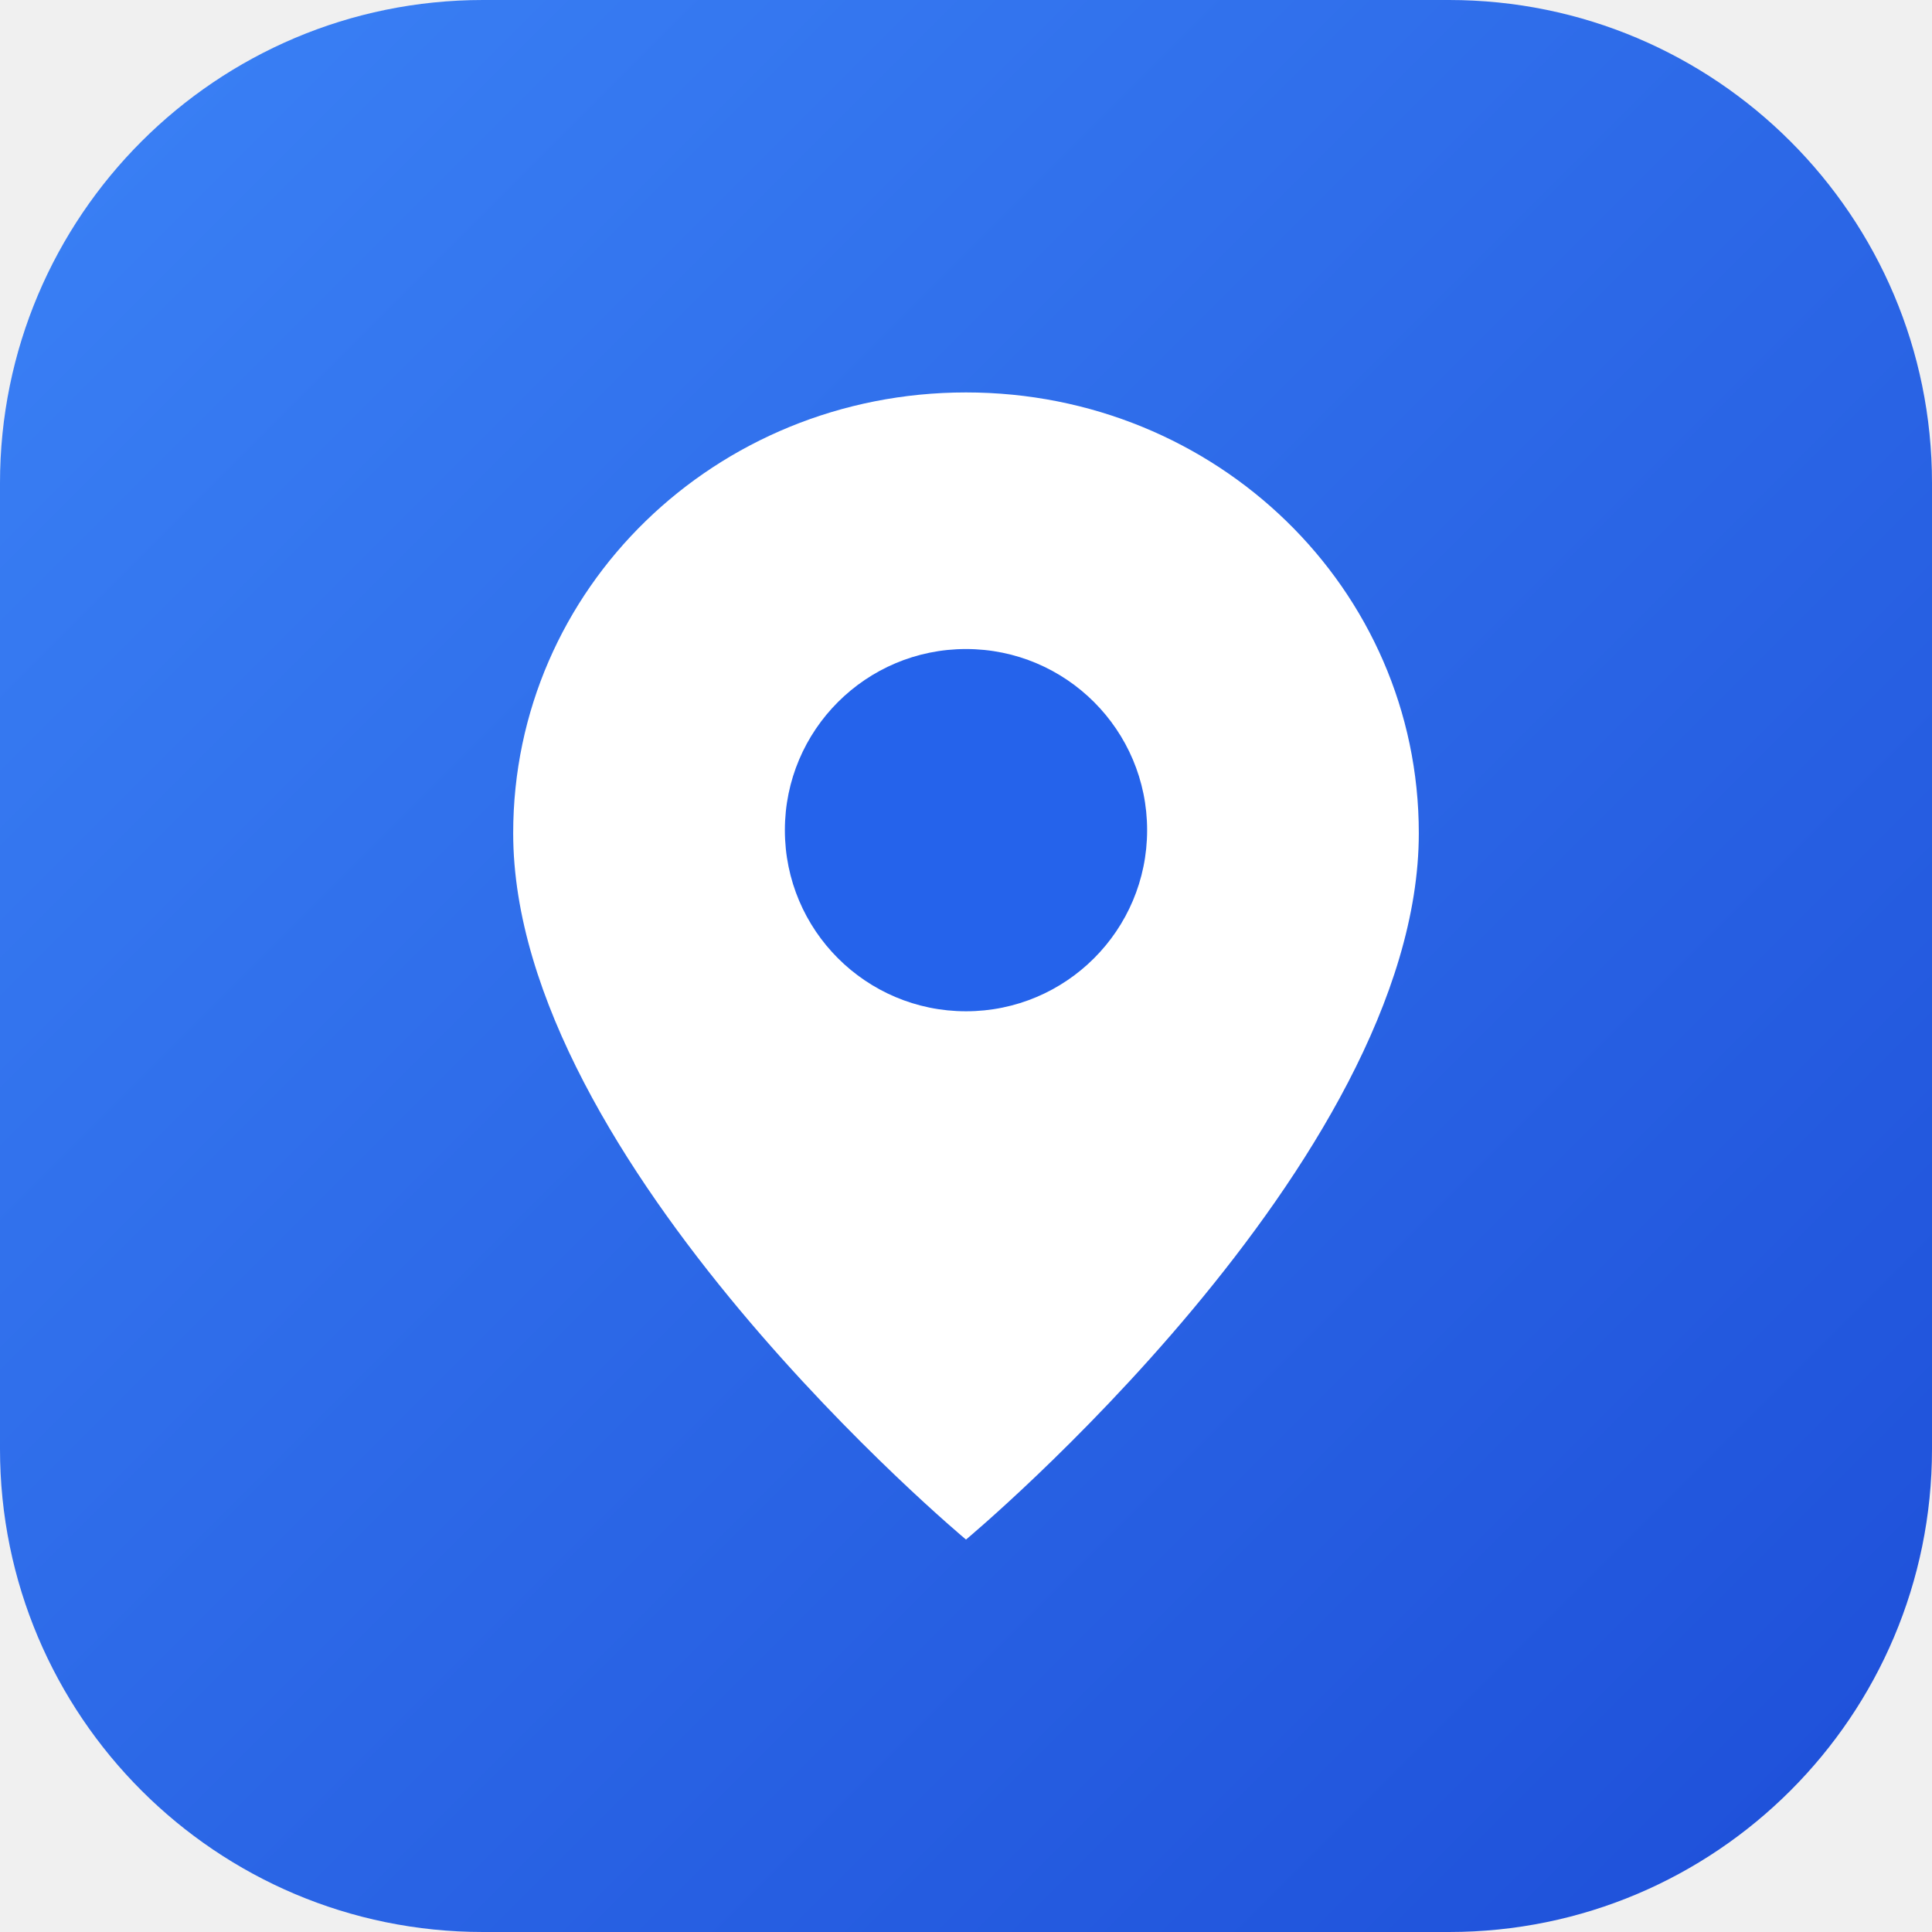
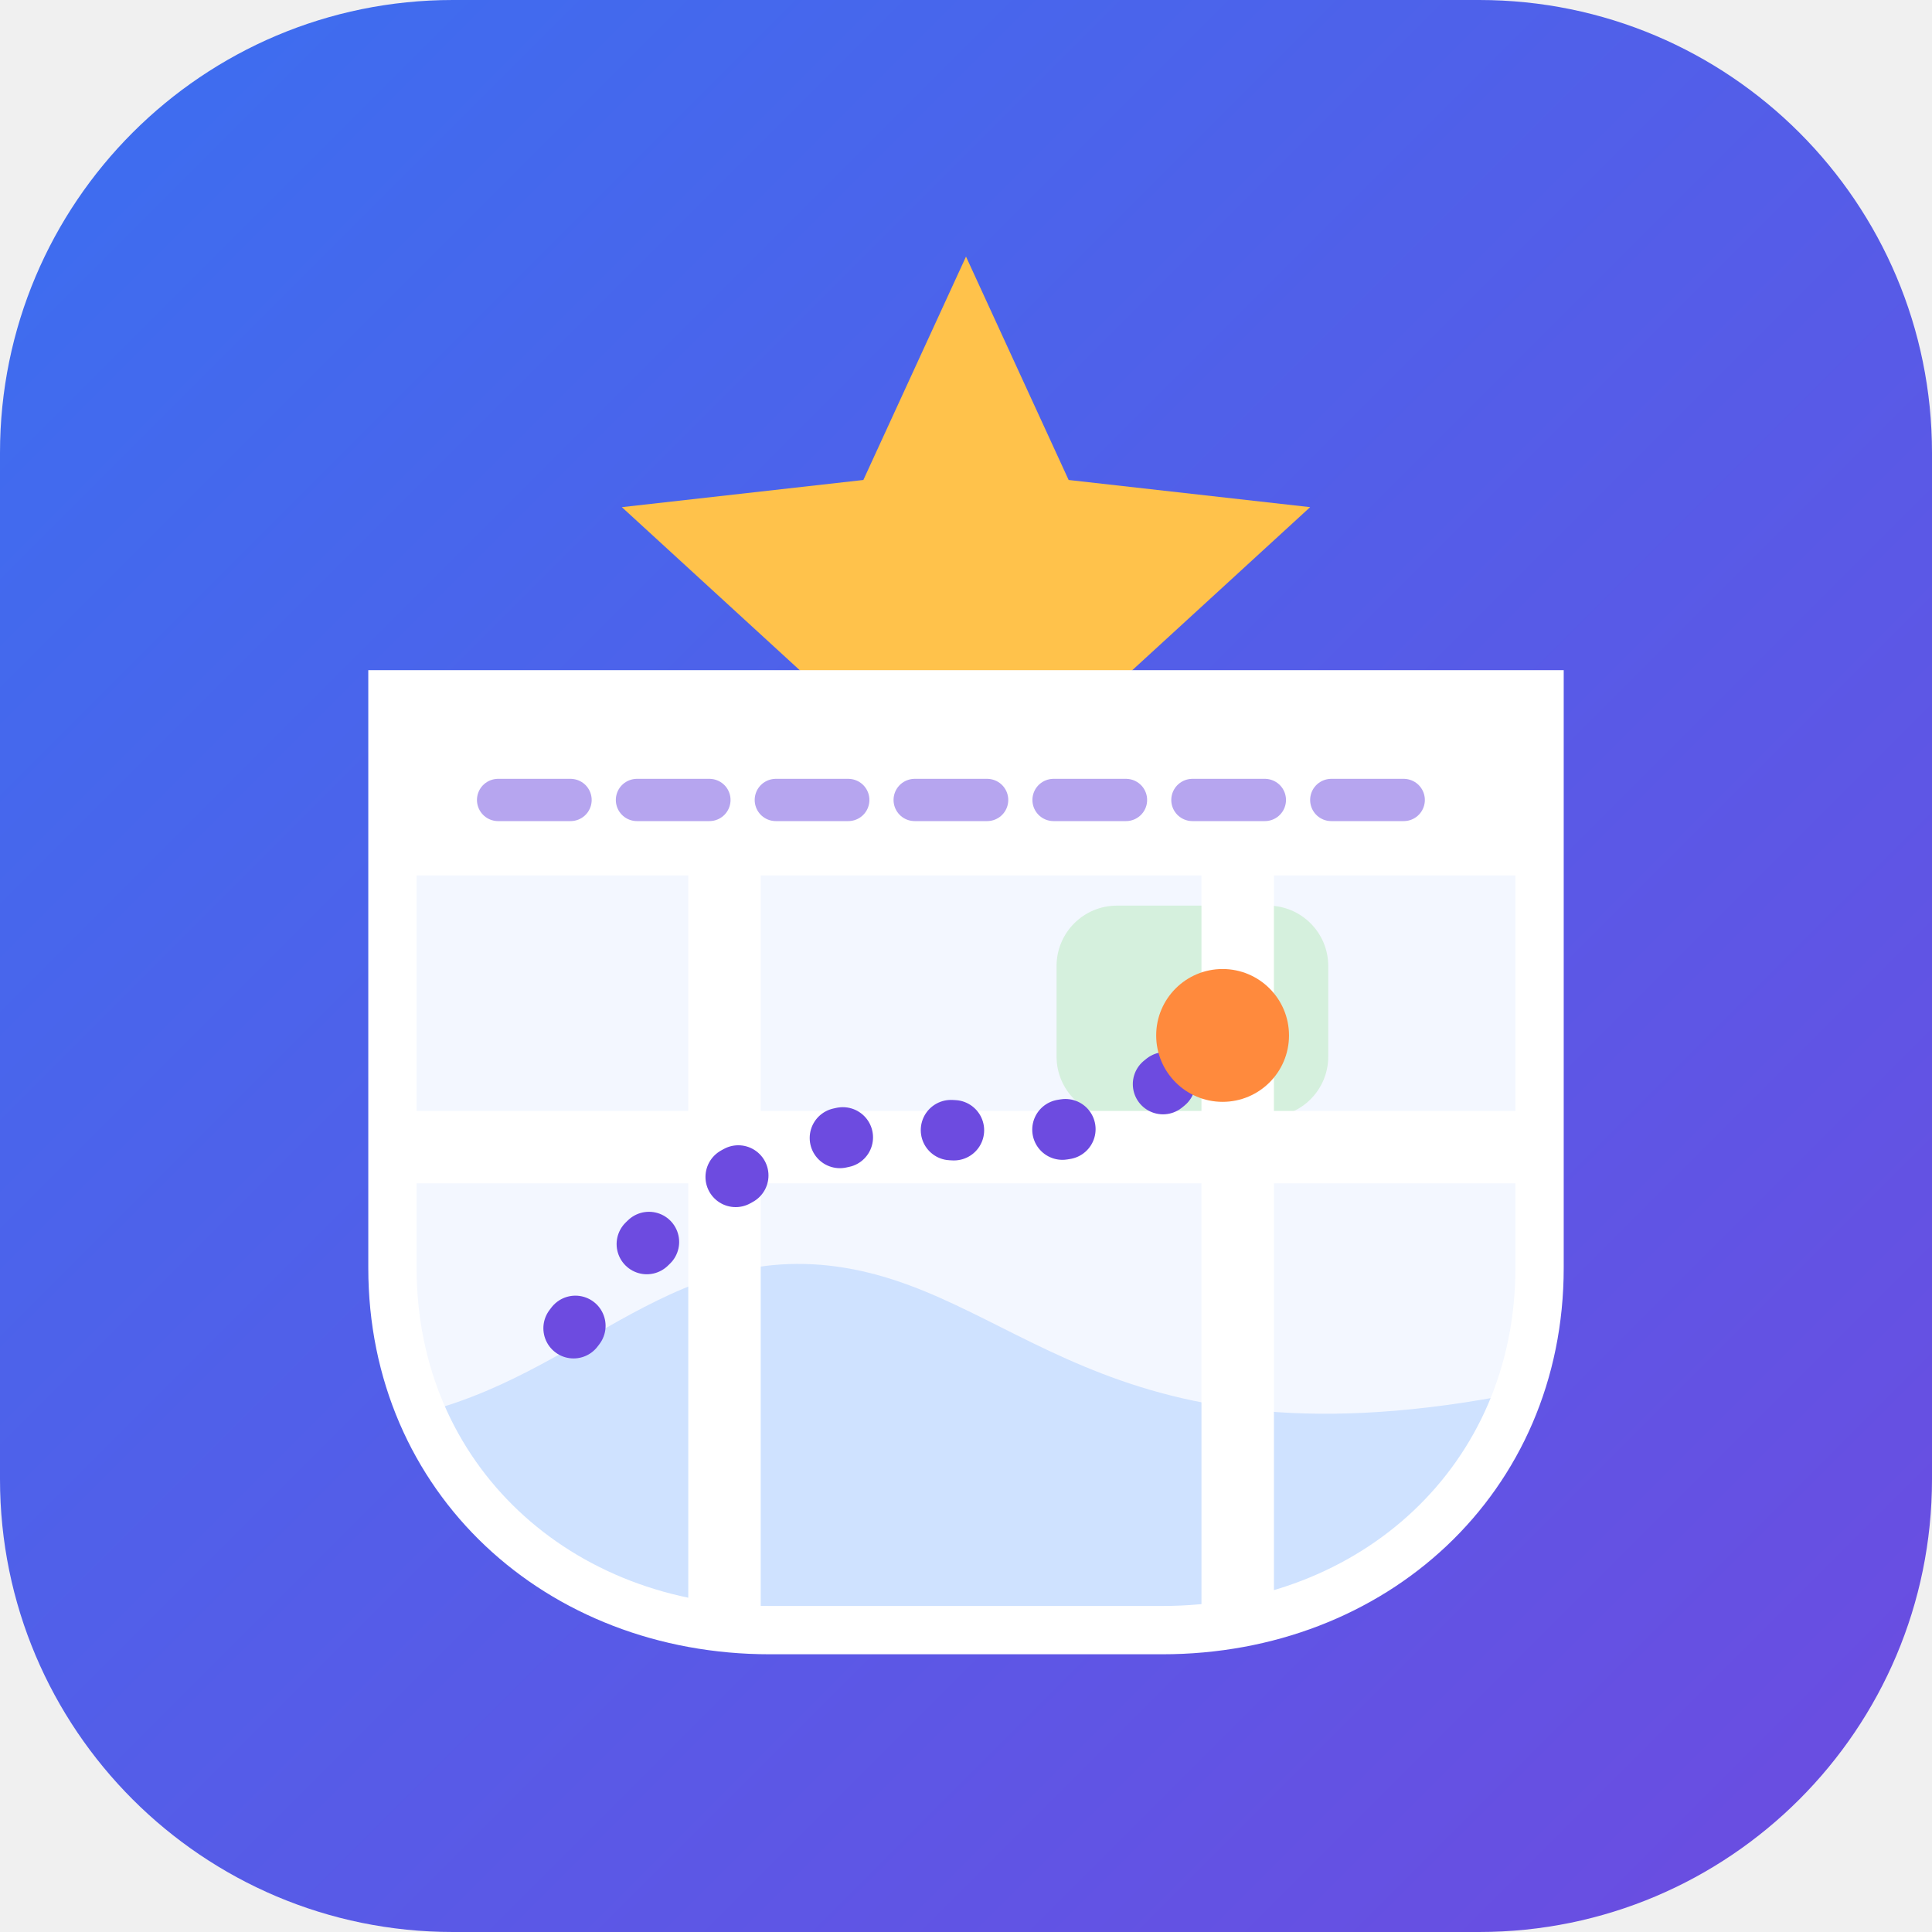
<svg xmlns="http://www.w3.org/2000/svg" viewBox="0 0 64 64">
  <defs>
-     <linearGradient id="g" x1="0" y1="0" x2="1" y2="1">
-       <stop offset="0" stop-color="#3b82f6" />
-       <stop offset="1" stop-color="#1d4ed8" />
+     <linearGradient id="bg" x1="0" y1="0" x2="1" y2="1">
+       <stop offset="0" stop-color="#3b6ff0" />
+       <stop offset="1" stop-color="#6d4be0" />
    </linearGradient>
+     <clipPath id="pocket">
+       <path d="M13 23h38v19c0 7-5.5 12-12.5 12h-13C18.5 54 13 49 13 42z" />
+     </clipPath>
  </defs>
-   <rect width="64" height="64" rx="16" fill="url(#g)" />
-   <path d="M32 13c-8.3 0-15 6.5-15 14.6C17 38.5 32 51 32 51s15-12.5 15-23.4C47 19.5 40.3 13 32 13z" fill="#fff" />
-   <circle cx="32" cy="27.5" r="6" fill="#2563eb" />
+   <rect width="64" height="64" rx="15" fill="url(#bg)" />
+   <path d="M32 8.5l3.4 7.4 8 .9-6 5.5 1.7 7.9L32 26.2l-7.1 4 1.7-7.9-6-5.5 8-.9z" fill="#ffc24b" />
+   <g clip-path="url(#pocket)">
+     <rect x="13" y="23" width="38" height="31" fill="#f3f7ff" />
+     <path d="M13 47c6-1 9-6 15-5s9 7 23 4v8H13z" fill="#cfe2ff" />
+     <rect x="35" y="30" width="9" height="7" rx="2" fill="#d5f0dd" />
+     <path d="M13 38h38M24 23v31M41 23v31" stroke="#fff" stroke-width="2.4" />
+     <path d="M19 44c3-4 6-6 10-6.5s7 1.5 11-3" fill="none" stroke="#6d4be0" stroke-width="2" stroke-linecap="round" stroke-dasharray="0.1 3.6" />
+     <circle cx="40.5" cy="34.3" r="2.2" fill="#ff8a3d" />
+   </g>
+   <path d="M13 23h38v6H13z" fill="#fff" />
+   <path d="M16.5 26.5h31" stroke="#6d4be0" stroke-width="1.4" stroke-dasharray="2.4 2.2" stroke-linecap="round" opacity=".5" />
+   <path d="M13 23h38v19c0 7-5.5 12-12.5 12h-13C18.5 54 13 49 13 42z" fill="none" stroke="#fff" stroke-width="1.6" />
</svg>
